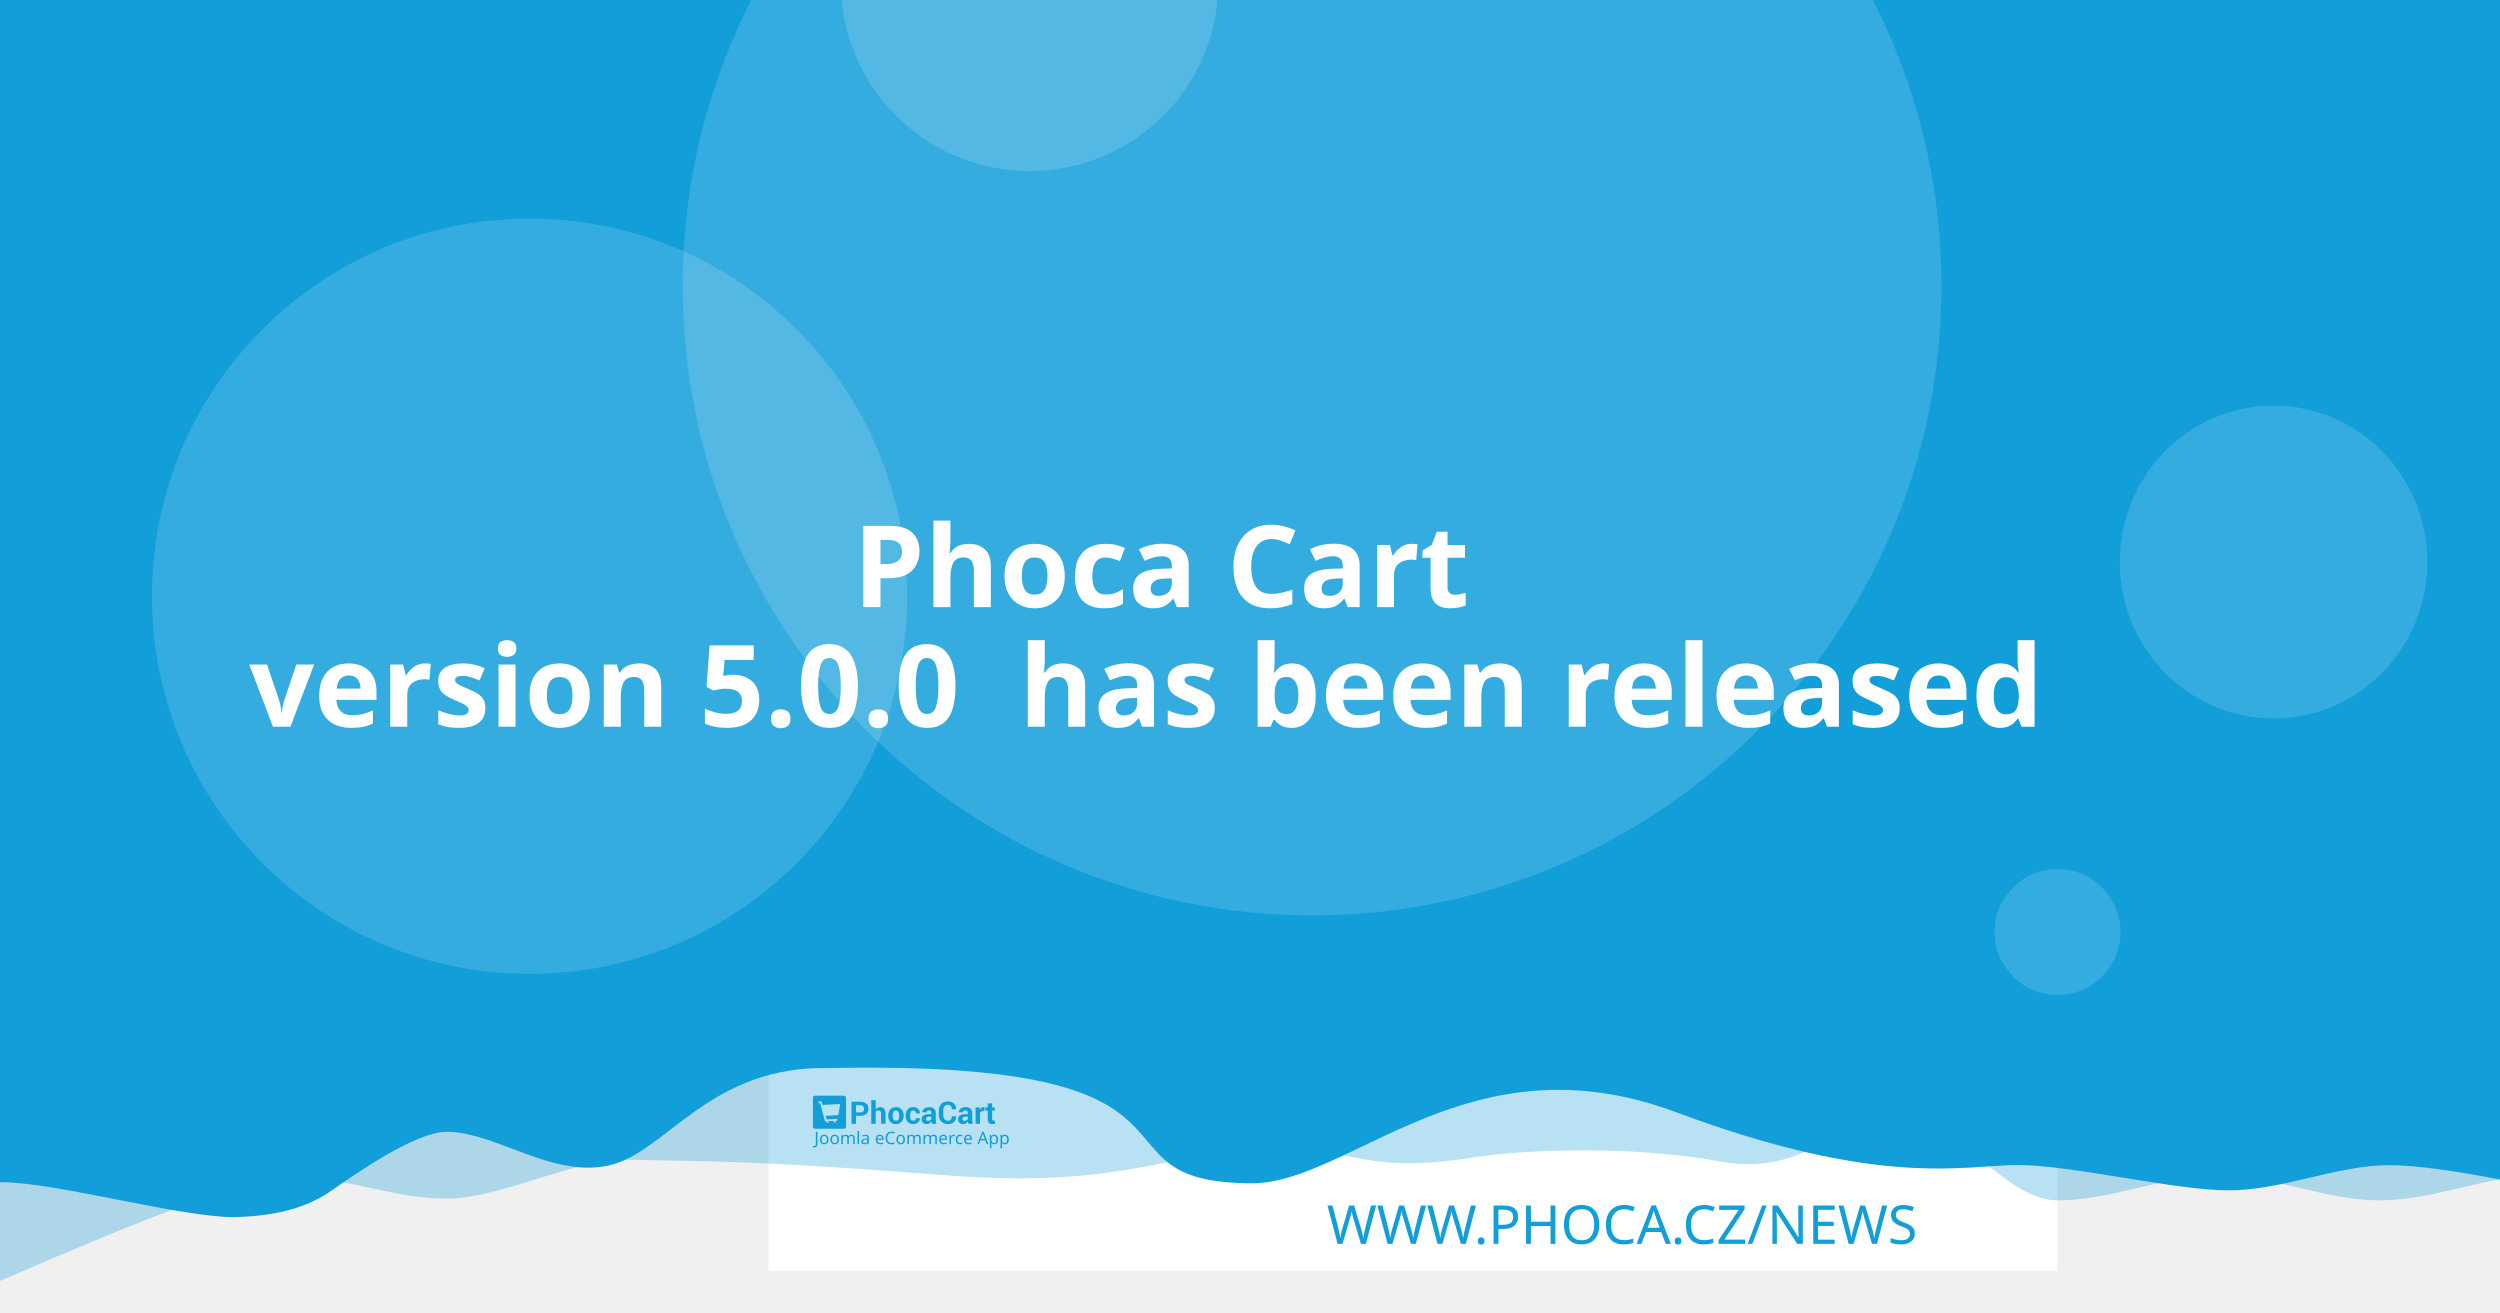
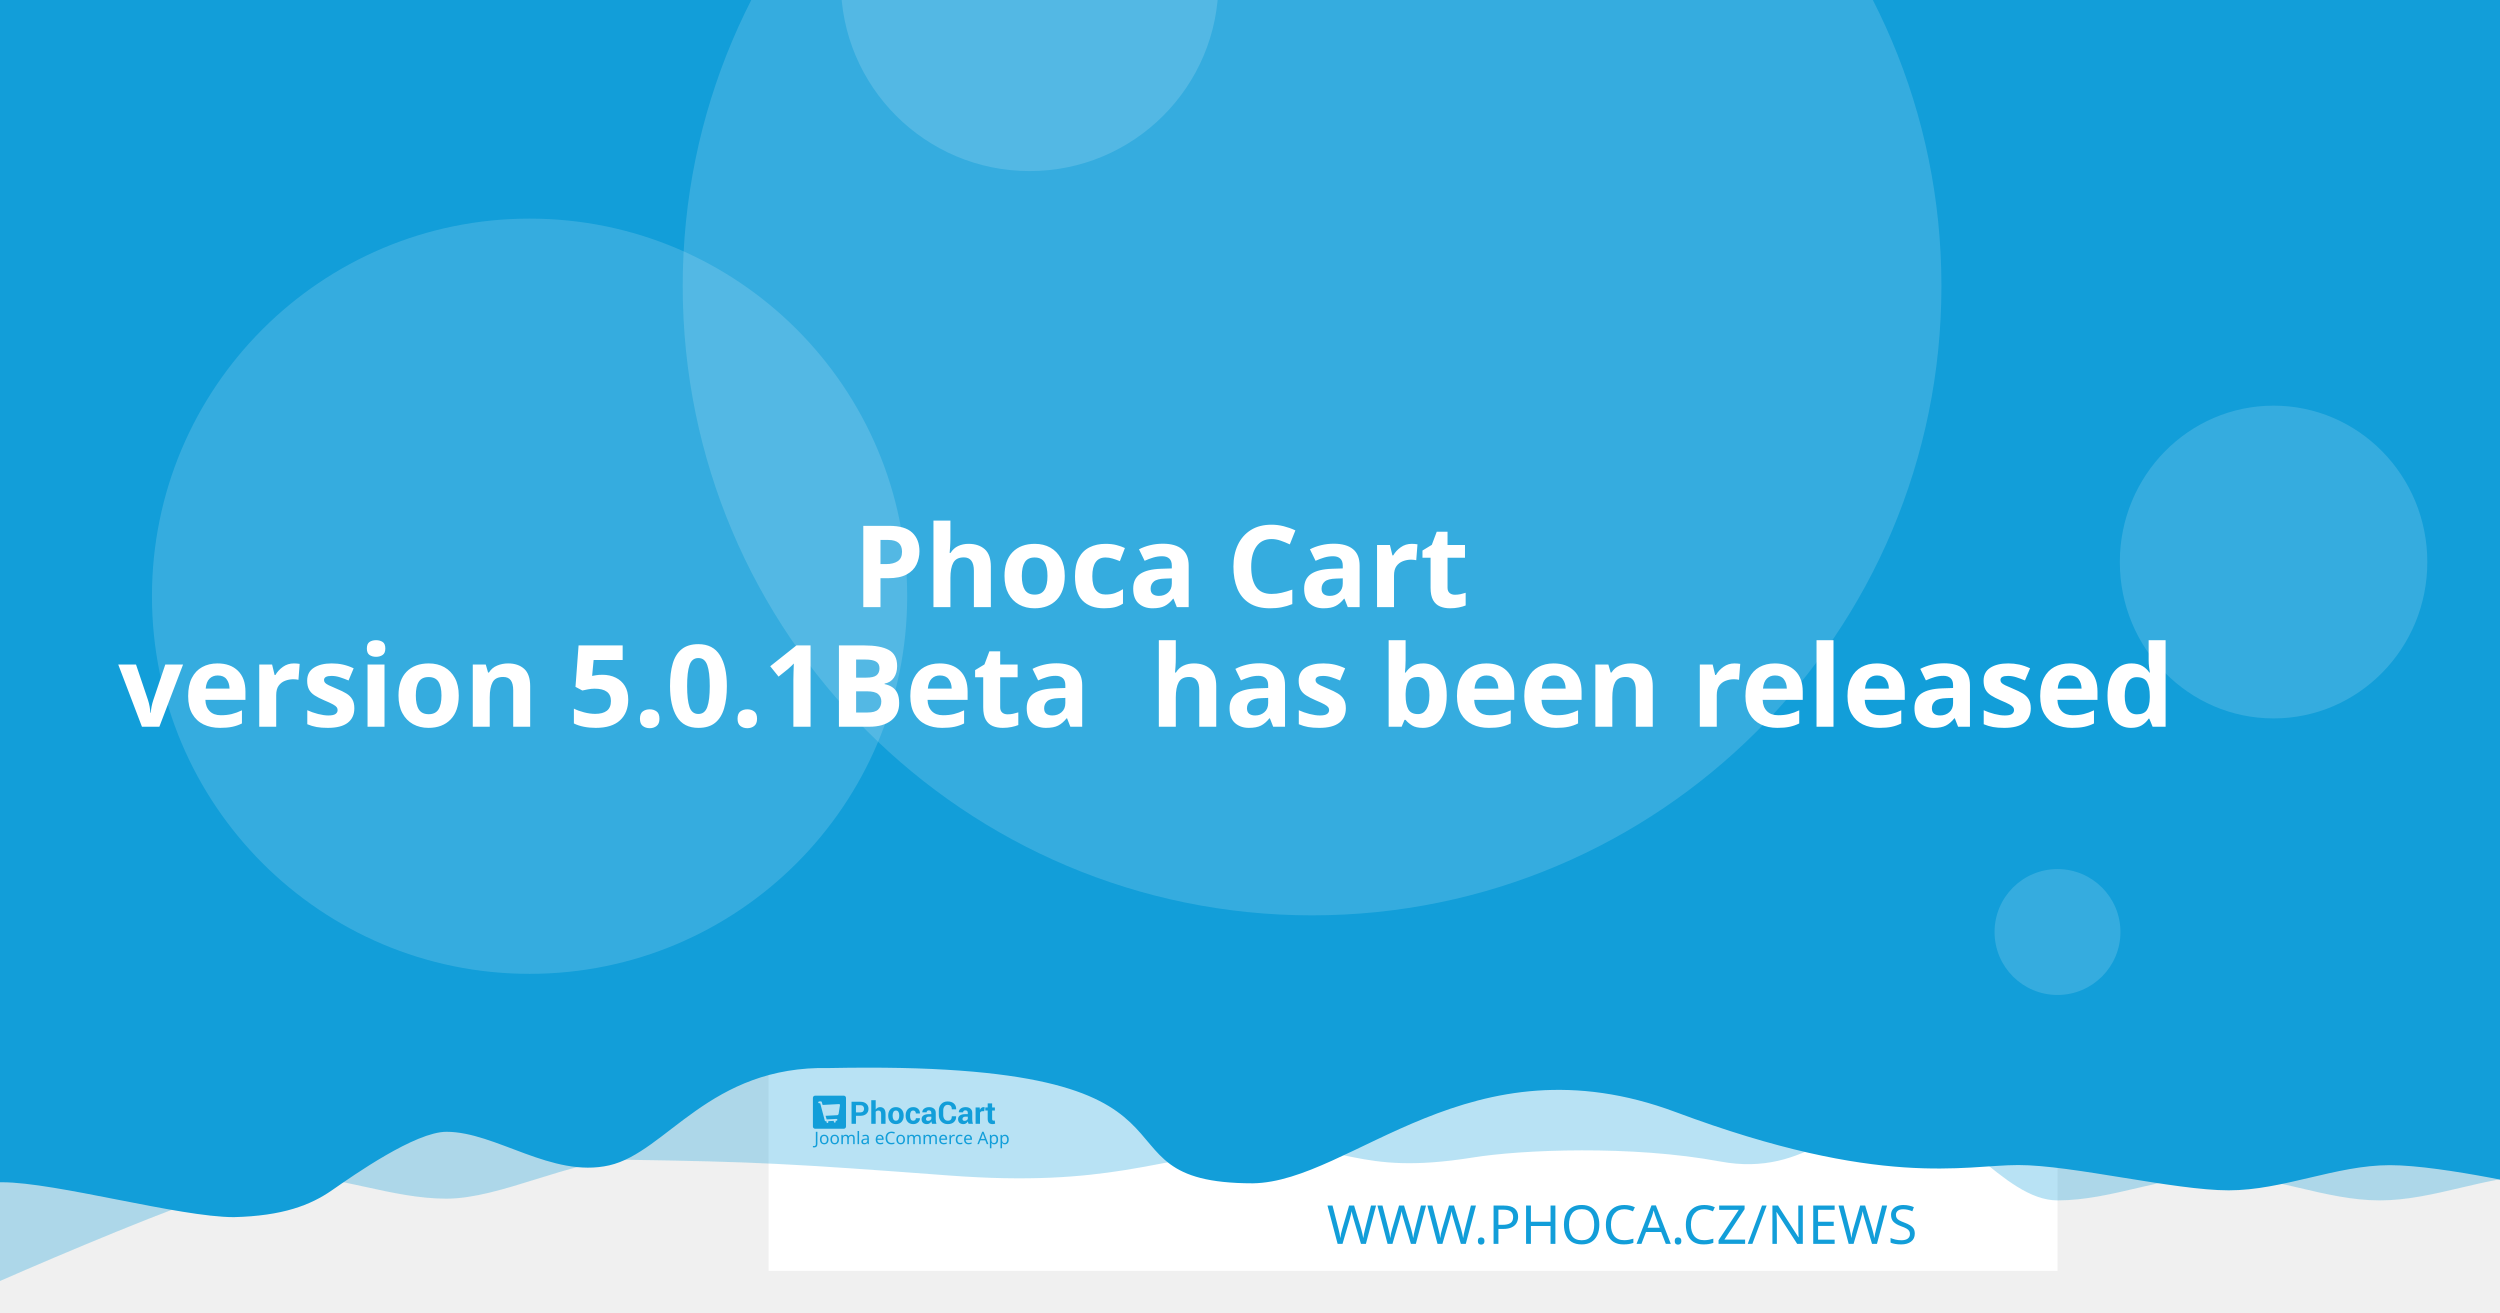
<svg xmlns="http://www.w3.org/2000/svg" width="1200" height="630" viewBox="0 0 1200 630" version="1.1" id="svg5">
  <defs id="defs2" />
  <g id="layer1">
    <path d="m 20.256,108.517 a 7.714,7.714 0 0 0 -7.714,7.714 v 97.981 a 7.714,7.714 0 0 0 7.714,7.714 h 97.976 a 7.714,7.714 0 0 0 7.714,-7.714 v -97.981 a 7.714,7.714 0 0 0 -7.714,-7.714 z m 19.435,19.56 c 0.714,-0.04 1.37,0.151 1.984,0.583 0.613,0.434 1.018,0.978 1.215,1.637 l 2.918,10.039 56.209,-2.948 c 1.002,-0.052 1.838,0.296 2.506,1.04 0.665,0.732 0.929,1.612 0.768,2.626 l -4.71,30.132 c -0.167,0.89 -0.688,1.809 -1.557,2.747 -0.869,0.95 -2.001,1.463 -3.38,1.537 l -39.707,2.079 3.671,12.389 33.562,-1.758 c 0.878,-0.049 1.633,0.215 2.28,0.783 0.632,0.583 0.971,1.312 1.019,2.19 0.046,0.878 -0.215,1.633 -0.783,2.28 -0.583,0.635 -1.312,0.974 -2.19,1.019 l -3.139,0.166 0.166,3.134 c 0.046,0.881 -0.215,1.638 -0.798,2.27 -0.571,0.647 -1.294,0.99 -2.174,1.034 -0.878,0.046 -1.635,-0.215 -2.27,-0.798 -0.647,-0.571 -0.984,-1.297 -1.03,-2.174 l -0.166,-3.134 -18.817,0.979 0.161,3.139 c 0.046,0.881 -0.212,1.638 -0.783,2.27 -0.583,0.647 -1.312,0.988 -2.19,1.034 -0.878,0.049 -1.633,-0.215 -2.28,-0.798 -0.635,-0.571 -0.974,-1.297 -1.019,-2.174 l -0.166,-3.139 -1.943,0.101 c -0.753,0.039 -1.441,-0.135 -2.079,-0.517 -0.623,-0.383 -1.068,-0.764 -1.341,-1.125 l -0.347,-0.613 -15.769,-59.624 -3.39,0.176 c -0.841,0.046 -1.586,-0.219 -2.245,-0.798 -0.659,-0.571 -1.009,-1.292 -1.055,-2.169 -0.046,-0.881 0.225,-1.635 0.824,-2.27 0.595,-0.647 1.308,-0.989 2.149,-1.034 z" style="fill:#ffffff;stroke-width:1.208;paint-order:stroke fill markers" id="path400" />
    <rect style="opacity:1;fill:#ffffff;stroke-width:6.042;stroke-linejoin:round;paint-order:stroke fill markers" id="rect723" width="618.676" height="618.676" x="368.924" y="-8.647" />
    <path id="rect4460" style="opacity:0.3;fill:#129ed9;fill-opacity:1;stroke-width:6.042;stroke-linejoin:round;paint-order:stroke fill markers" d="M 59.586,-3.814 H 1296.938 v 580.009 c 0,0 -51.556,-12.084 -77.334,-12.084 -25.778,0 -51.244,12.084 -77.335,12.084 -26.091,0 -51.556,-12.084 -77.334,-12.084 -25.778,0 -51.244,12.084 -77.335,12.084 -26.091,0 -50.615,-41.931 -76.393,-41.931 -25.778,0 -43.072,31.169 -85.504,23.256 -42.433,-7.913 -95.293,-5.729 -119.04,-1.869 -57.142,9.103 -59.508,-8.125 -105.573,-4.001 -46.065,4.124 -68.78,18.359 -145.373,12.602 -76.593,-5.757 -93.029,-6.595 -155.544,-7.578 -25.778,0 -59.826,18.693 -85.917,18.693 -26.091,0 -51.556,-11.254 -77.334,-11.254 -25.778,0 -172.338,66.428 -172.338,66.428 z" />
    <path id="rect4460-5" style="fill:#129ed9;fill-opacity:1;stroke-width:6.042;stroke-linejoin:round;paint-order:stroke fill markers" d="M -12.915,-8.647 H 1224.437 v 580.009 c 0,0 -51.556,-12.084 -77.334,-12.084 -25.778,0 -51.243,12.084 -77.334,12.084 -26.091,0 -75.228,-12.142 -101.006,-12.142 -25.778,0 -65.794,11.416 -164.408,-25.412 -98.613,-36.828 -155.373,33.433 -202.968,34.185 -85.545,-0.05 -3.558,-59.324 -203.248,-55.331 -57.687,-1.357 -78.127,40.433 -105.693,46.704 -27.566,6.271 -54.486,-16.105 -78.151,-16.105 -14.933,0 -44.462,20.77 -54.88,28.017 -10.418,7.247 -23.732,12.357 -47.124,12.95 -26.091,0 -85.565,-16.747 -111.343,-16.747 -25.778,0 -13.863,3.88 -13.863,3.88 z" />
    <circle style="opacity:0.15;fill:#ffffff;fill-opacity:1;stroke-width:6.042;stroke-linejoin:round;paint-order:stroke fill markers" id="path8376" cx="629.794" cy="137.279" r="302.088" />
    <text xml:space="preserve" style="font-style:normal;font-weight:normal;font-size:25.778px;line-height:1.25;font-family:sans-serif;fill:#129ed9;fill-opacity:1;stroke:none;stroke-width:1.208" x="953.817" y="597.071" id="text2910-3-7">
      <tspan id="tspan2908-6-5" x="953.817" y="597.071" style="font-style:normal;font-variant:normal;font-weight:300;font-stretch:normal;font-size:25.778px;font-family:Montserrat;-inkscape-font-specification:'Montserrat Light';text-align:end;text-anchor:end;fill:#129ed9;fill-opacity:1;stroke-width:1.208">WWW.PHOCA.CZ/NEWS</tspan>
    </text>
    <text xml:space="preserve" style="font-style:normal;font-variant:normal;font-weight:600;font-stretch:normal;font-size:54.666px;line-height:1.05;font-family:Rubik;-inkscape-font-specification:'Rubik Semi-Bold';fill:#ffffff;fill-opacity:1;stroke:none;stroke-width:1.577" x="600" y="234.034" id="text11252">
      <tspan x="600" y="234.034" id="tspan403" style="text-align:center;text-anchor:middle;stroke-width:1.577" />
      <tspan x="600" y="291.433" style="font-size:54.666px;text-align:center;text-anchor:middle;stroke-width:1.577" id="tspan444"> Phoca Cart</tspan>
-       <tspan x="600" y="348.833" id="tspan2906" style="font-size:54.666px;text-align:center;text-anchor:middle;stroke-width:1.577">version 5.0.0
+       <tspan x="600" y="348.833" id="tspan2906" style="font-size:54.666px;text-align:center;text-anchor:middle;stroke-width:1.577">version 5.0.1Beta
 has been released</tspan>
      <tspan x="600" y="406.232" id="tspan1994" style="font-size:54.666px;stroke-width:1.577" />
    </text>
    <circle style="opacity:0.15;fill:#ffffff;fill-opacity:1;stroke-width:6.042;stroke-linejoin:round;paint-order:stroke fill markers" id="path8376-9" cx="254.196" cy="286.191" r="181.253" />
    <circle style="opacity:0.15;fill:#ffffff;fill-opacity:1;stroke-width:6.042;stroke-linejoin:round;paint-order:stroke fill markers" id="path8376-6" cx="494.235" cy="-8.506" r="90.626" />
    <ellipse style="opacity:0.15;fill:#ffffff;fill-opacity:1;stroke-width:7.442;stroke-linejoin:round;paint-order:stroke fill markers" id="path8376-6-2" cx="1091.315" cy="269.776" rx="73.793" ry="75.059" />
    <g id="g8950" transform="matrix(0.360172,0,0,0.360172,498.6223,396.4642)" style="fill:#129ed9;fill-opacity:1;stroke-width:3.355">
      <g id="g895" transform="translate(-301.0409,359.4151)" style="fill:#129ed9;fill-opacity:1;stroke-width:3.355">
        <g transform="matrix(1.3333,0,0,-1.3333,-75.59,850.15)" fill="#ffffff" image-rendering="optimizeQuality" id="g280" style="clip-rule:evenodd;fill:#129ed9;fill-opacity:1;stroke-width:8.934;shape-rendering:geometricPrecision">
          <path d="m 99.728,617.49 v -7.994 h -4.423 v 22.031 h 8.784 c 2.532,0 4.527,-0.646 5.979,-1.937 1.452,-1.291 2.181,-2.99 2.181,-5.097 0,-2.107 -0.729,-3.801 -2.181,-5.082 -1.452,-1.281 -3.446,-1.921 -5.979,-1.921 z m 0,3.408 h 4.361 c 1.23,0 2.165,0.336 2.801,1.002 0.635,0.671 0.951,1.523 0.951,2.561 0,1.059 -0.315,1.932 -0.946,2.623 -0.63,0.687 -1.566,1.033 -2.806,1.033 H 99.728 Z" id="path262" style="fill:#129ed9;fill-opacity:1;stroke-width:3.355" />
          <path d="m 119.45,623.79 c 0.517,0.749 1.147,1.327 1.891,1.746 0.749,0.418 1.576,0.63 2.485,0.63 1.705,0 3.043,-0.568 4.02,-1.704 0.971,-1.131 1.457,-2.887 1.457,-5.252 v -9.714 h -4.418 v 9.76 c 0,1.276 -0.227,2.174 -0.677,2.706 -0.445,0.532 -1.116,0.795 -2.005,0.795 -0.605,0 -1.137,-0.108 -1.602,-0.325 -0.465,-0.217 -0.847,-0.522 -1.152,-0.919 v -12.017 h -4.418 v 23.611 h 4.418 z" id="path264" style="fill:#129ed9;fill-opacity:1;stroke-width:3.355" />
          <path d="m 131.96,617.83 c 0,2.438 0.682,4.436 2.046,5.996 1.359,1.554 3.25,2.334 5.663,2.334 2.418,0 4.315,-0.774 5.689,-2.329 1.375,-1.549 2.062,-3.553 2.062,-6.001 v -0.32 c 0,-2.458 -0.687,-4.462 -2.051,-6.011 -1.369,-1.544 -3.261,-2.319 -5.674,-2.319 -2.418,0 -4.315,0.775 -5.684,2.319 -1.364,1.549 -2.051,3.553 -2.051,6.011 z m 4.408,-0.31 c 0,-1.487 0.264,-2.68 0.785,-3.584 0.527,-0.899 1.375,-1.348 2.542,-1.348 1.142,0 1.979,0.454 2.506,1.358 0.532,0.904 0.796,2.097 0.796,3.574 v 0.315 c 0,1.446 -0.269,2.629 -0.801,3.542 -0.537,0.914 -1.38,1.374 -2.527,1.374 -1.142,0 -1.979,-0.46 -2.506,-1.379 -0.532,-0.919 -0.796,-2.102 -0.796,-3.537 z" id="path266" style="fill:#129ed9;fill-opacity:1;stroke-width:3.355" />
          <path d="m 157.01,612.59 c 0.79,0 1.421,0.227 1.891,0.682 0.475,0.454 0.713,1.064 0.713,1.828 h 4.015 l 0.041,-0.093 c 0.041,-1.653 -0.579,-3.037 -1.871,-4.152 -1.287,-1.116 -2.883,-1.673 -4.79,-1.673 -2.439,0 -4.325,0.769 -5.648,2.314 -1.318,1.544 -1.979,3.522 -1.979,5.944 v 0.449 c 0,2.412 0.656,4.395 1.974,5.944 1.317,1.554 3.198,2.329 5.638,2.329 2.02,0 3.648,-0.573 4.883,-1.725 1.235,-1.151 1.835,-2.664 1.793,-4.539 l -0.031,-0.088 h -4.026 c 0,0.842 -0.233,1.544 -0.698,2.107 -0.46,0.558 -1.101,0.837 -1.922,0.837 -1.168,0 -1.995,-0.454 -2.475,-1.358 -0.476,-0.904 -0.718,-2.071 -0.718,-3.496 v -0.454 c 0,-1.456 0.243,-2.628 0.718,-3.522 0.48,-0.888 1.312,-1.332 2.491,-1.332" id="path268" style="fill:#129ed9;fill-opacity:1;stroke-width:3.355" />
          <path d="m 175.8,609.49 c -0.165,0.372 -0.305,0.764 -0.419,1.183 -0.119,0.413 -0.202,0.837 -0.248,1.27 -0.455,-0.8 -1.054,-1.456 -1.798,-1.978 -0.739,-0.521 -1.628,-0.785 -2.656,-0.785 -1.715,0 -3.038,0.439 -3.963,1.322 -0.93,0.883 -1.395,2.086 -1.395,3.604 0,1.606 0.62,2.845 1.855,3.729 1.235,0.883 3.038,1.322 5.41,1.322 h 2.47 v 1.301 c 0,0.785 -0.207,1.394 -0.62,1.828 -0.413,0.434 -1.023,0.651 -1.834,0.651 -0.713,0 -1.266,-0.175 -1.653,-0.522 -0.393,-0.346 -0.584,-0.826 -0.584,-1.446 l -4.268,0.016 -0.016,0.093 c -0.072,1.379 0.527,2.572 1.798,3.579 1.271,1.002 2.946,1.503 5.013,1.503 1.958,0 3.545,-0.496 4.769,-1.492 1.22,-0.992 1.829,-2.406 1.829,-4.24 v -6.76 c 0,-0.769 0.062,-1.492 0.176,-2.164 0.119,-0.676 0.299,-1.348 0.553,-2.014 z m -4.046,2.943 c 0.78,0 1.468,0.191 2.077,0.574 0.605,0.382 1.013,0.826 1.225,1.332 v 2.308 h -2.47 c -0.935,0 -1.648,-0.232 -2.134,-0.702 -0.481,-0.47 -0.724,-1.033 -0.724,-1.699 0,-0.542 0.181,-0.981 0.542,-1.312 0.367,-0.336 0.858,-0.501 1.483,-0.501" id="path270" style="fill:#129ed9;fill-opacity:1;stroke-width:3.355" />
          <path d="m 199.84,617.01 0.031,-0.088 c 0.041,-2.37 -0.682,-4.25 -2.17,-5.645 -1.488,-1.394 -3.555,-2.091 -6.201,-2.091 -2.656,0 -4.811,0.852 -6.464,2.556 -1.653,1.704 -2.486,3.894 -2.486,6.579 v 4.369 c 0,2.67 0.812,4.86 2.424,6.574 1.617,1.715 3.715,2.572 6.299,2.572 2.723,0 4.852,-0.697 6.386,-2.097 1.535,-1.399 2.284,-3.305 2.243,-5.717 l -0.031,-0.088 h -4.299 c 0,1.451 -0.346,2.561 -1.044,3.336 -0.698,0.769 -1.783,1.157 -3.255,1.157 -1.323,0 -2.372,-0.537 -3.147,-1.606 -0.78,-1.074 -1.168,-2.438 -1.168,-4.1 v -4.39 c 0,-1.683 0.408,-3.057 1.225,-4.131 0.822,-1.069 1.922,-1.606 3.317,-1.606 1.38,0 2.403,0.372 3.064,1.11 0.661,0.744 0.992,1.844 0.992,3.305 z" id="path272" style="fill:#129ed9;fill-opacity:1;stroke-width:3.355" />
          <path d="m 212.27,609.49 c -0.165,0.372 -0.305,0.764 -0.419,1.183 -0.119,0.413 -0.202,0.837 -0.248,1.27 -0.455,-0.8 -1.054,-1.456 -1.798,-1.978 -0.739,-0.521 -1.628,-0.785 -2.656,-0.785 -1.716,0 -3.038,0.439 -3.963,1.322 -0.93,0.883 -1.395,2.086 -1.395,3.604 0,1.606 0.62,2.845 1.855,3.729 1.235,0.883 3.039,1.322 5.41,1.322 h 2.47 v 1.301 c 0,0.785 -0.207,1.394 -0.62,1.828 -0.413,0.434 -1.023,0.651 -1.834,0.651 -0.713,0 -1.266,-0.175 -1.654,-0.522 -0.393,-0.346 -0.584,-0.826 -0.584,-1.446 l -4.268,0.016 -0.016,0.093 c -0.072,1.379 0.527,2.572 1.798,3.579 1.271,1.002 2.945,1.503 5.013,1.503 1.958,0 3.545,-0.496 4.769,-1.492 1.22,-0.992 1.829,-2.406 1.829,-4.24 v -6.76 c 0,-0.769 0.062,-1.492 0.176,-2.164 0.119,-0.676 0.3,-1.348 0.553,-2.014 z m -4.046,2.943 c 0.78,0 1.468,0.191 2.077,0.574 0.605,0.382 1.013,0.826 1.224,1.332 v 2.308 h -2.47 c -0.935,0 -1.649,-0.232 -2.134,-0.702 -0.481,-0.47 -0.723,-1.033 -0.723,-1.699 0,-0.542 0.181,-0.981 0.542,-1.312 0.367,-0.336 0.858,-0.501 1.483,-0.501" id="path274" style="fill:#129ed9;fill-opacity:1;stroke-width:3.355" />
          <path d="m 227.92,622.06 -1.617,0.046 c -0.656,0 -1.199,-0.134 -1.623,-0.408 -0.423,-0.274 -0.744,-0.656 -0.966,-1.152 v -11.052 h -4.408 v 16.36 h 4.103 l 0.196,-2.422 c 0.382,0.857 0.883,1.528 1.494,2.009 0.61,0.48 1.312,0.723 2.108,0.723 0.223,0 0.429,-0.015 0.615,-0.052 0.186,-0.036 0.377,-0.077 0.568,-0.129 z" id="path276" style="fill:#129ed9;fill-opacity:1;stroke-width:3.355" />
          <path d="m 235.83,629.86 v -4.007 h 2.754 v -3.099 H 235.83 v -8.33 c 0,-0.635 0.129,-1.09 0.393,-1.363 0.263,-0.274 0.615,-0.408 1.059,-0.408 0.232,0 0.434,0.01 0.599,0.036 0.166,0.026 0.362,0.072 0.579,0.129 l 0.383,-3.181 c -0.445,-0.155 -0.878,-0.268 -1.302,-0.341 -0.424,-0.078 -0.884,-0.114 -1.38,-0.114 -1.524,0 -2.697,0.418 -3.519,1.255 -0.822,0.837 -1.235,2.159 -1.235,3.977 v 8.34 h -2.392 v 3.099 h 2.392 v 4.007 z" id="path278" style="fill:#129ed9;fill-opacity:1;stroke-width:3.355" />
        </g>
        <g fill="#ffffff" fill-rule="evenodd" image-rendering="optimizeQuality" stroke-width="1.934" aria-label="Joomla eCommerce App" id="g318" style="clip-rule:evenodd;fill:#129ed9;fill-opacity:1;shape-rendering:geometricPrecision">
          <path d="M 1.704,69 Q 1.151,69 0.736,68.908 0.321,68.839 -0.002,68.7 v -1.752 q 0.369,0.092 0.784,0.161 0.415,0.069 0.876,0.069 0.576,0 1.083,-0.231 0.53,-0.231 0.853,-0.807 0.323,-0.576 0.323,-1.614 v -16.368 h 2.075 v 16.206 q 0,2.374 -1.176,3.504 -1.176,1.13 -3.112,1.13 z" id="path282" style="fill:#129ed9;fill-opacity:1;stroke-width:1.934" />
          <path d="m 20.792,58.419 q 0,3.066 -1.568,4.749 -1.545,1.683 -4.196,1.683 -1.637,0 -2.928,-0.738 -1.268,-0.761 -2.006,-2.19 -0.738,-1.452 -0.738,-3.504 0,-3.066 1.545,-4.726 1.545,-1.66 4.196,-1.66 1.683,0 2.951,0.761 1.291,0.738 2.006,2.167 0.738,1.406 0.738,3.458 z m -9.336,0 q 0,2.19 0.853,3.481 0.876,1.268 2.766,1.268 1.867,0 2.743,-1.268 0.876,-1.291 0.876,-3.481 0,-2.19 -0.876,-3.435 -0.876,-1.245 -2.766,-1.245 -1.89,0 -2.743,1.245 -0.853,1.245 -0.853,3.435 z" id="path284" style="fill:#129ed9;fill-opacity:1;stroke-width:1.934" />
          <path d="m 34.739,58.419 q 0,3.066 -1.568,4.749 -1.545,1.683 -4.196,1.683 -1.637,0 -2.928,-0.738 -1.268,-0.761 -2.006,-2.19 -0.738,-1.452 -0.738,-3.504 0,-3.066 1.545,-4.726 1.545,-1.66 4.196,-1.66 1.683,0 2.951,0.761 1.291,0.738 2.006,2.167 0.738,1.406 0.738,3.458 z m -9.336,0 q 0,2.19 0.853,3.481 0.876,1.268 2.766,1.268 1.867,0 2.743,-1.268 0.876,-1.291 0.876,-3.481 0,-2.19 -0.876,-3.435 -0.876,-1.245 -2.766,-1.245 -1.89,0 -2.743,1.245 -0.853,1.245 -0.853,3.435 z" id="path286" style="fill:#129ed9;fill-opacity:1;stroke-width:1.934" />
          <path d="m 51.499,52.033 q 2.098,0 3.135,1.083 1.037,1.06 1.037,3.458 V 64.62 H 53.666 v -7.953 q 0,-2.928 -2.513,-2.928 -1.798,0 -2.582,1.037 -0.761,1.037 -0.761,3.02 V 64.62 h -2.006 v -7.953 q 0,-2.928 -2.536,-2.928 -1.867,0 -2.582,1.153 -0.715,1.153 -0.715,3.32 v 6.409 h -2.029 v -12.356 h 1.637 l 0.3,1.683 h 0.115 q 0.576,-0.968 1.545,-1.429 0.991,-0.484 2.098,-0.484 2.905,0 3.781,2.075 h 0.115 q 0.622,-1.06 1.683,-1.568 1.083,-0.507 2.282,-0.507 z" id="path288" style="fill:#129ed9;fill-opacity:1;stroke-width:1.934" />
          <path d="M 61.527,64.62 H 59.498 V 47.1 h 2.029 z" id="path290" style="fill:#129ed9;fill-opacity:1;stroke-width:1.934" />
          <path d="m 70.126,52.056 q 2.259,0 3.343,0.991 1.083,0.991 1.083,3.158 v 8.414 h -1.475 l -0.392,-1.752 h -0.092 q -0.807,1.014 -1.706,1.498 -0.876,0.484 -2.444,0.484 -1.683,0 -2.789,-0.876 -1.107,-0.899 -1.107,-2.789 0,-1.844 1.452,-2.836 1.452,-1.014 4.472,-1.107 l 2.098,-0.069 v -0.738 q 0,-1.545 -0.669,-2.144 -0.669,-0.599 -1.89,-0.599 -0.968,0 -1.844,0.3 -0.876,0.277 -1.637,0.645 l -0.622,-1.522 q 0.807,-0.438 1.913,-0.738 1.107,-0.323 2.305,-0.323 z m 0.599,6.593 q -2.305,0.092 -3.204,0.738 -0.876,0.645 -0.876,1.821 0,1.037 0.622,1.522 0.645,0.484 1.637,0.484 1.568,0 2.605,-0.853 1.037,-0.876 1.037,-2.674 v -1.107 z" id="path292" style="fill:#129ed9;fill-opacity:1;stroke-width:1.934" />
          <path d="m 89.144,52.033 q 1.591,0 2.72,0.692 1.153,0.692 1.752,1.96 0.622,1.245 0.622,2.928 v 1.222 h -8.46 q 0.046,2.098 1.06,3.204 1.037,1.083 2.882,1.083 1.176,0 2.075,-0.207 0.922,-0.231 1.89,-0.645 v 1.775 q -0.945,0.415 -1.867,0.599 -0.922,0.207 -2.19,0.207 -1.752,0 -3.112,-0.715 -1.337,-0.715 -2.098,-2.121 -0.738,-1.429 -0.738,-3.481 0,-2.029 0.669,-3.481 0.692,-1.452 1.913,-2.236 1.245,-0.784 2.882,-0.784 z m -0.023,1.66 q -1.452,0 -2.305,0.945 -0.83,0.922 -0.991,2.582 h 6.293 q -0.023,-1.568 -0.738,-2.536 -0.715,-0.991 -2.259,-0.991 z" id="path294" style="fill:#129ed9;fill-opacity:1;stroke-width:1.934" />
          <path d="m 104.71,49.751 q -2.651,0 -4.173,1.775 -1.522,1.775 -1.522,4.864 0,3.066 1.406,4.864 1.429,1.775 4.265,1.775 1.083,0 2.052,-0.184 0.968,-0.184 1.89,-0.461 v 1.798 q -0.922,0.346 -1.913,0.507 -0.968,0.161 -2.328,0.161 -2.513,0 -4.196,-1.037 -1.683,-1.037 -2.536,-2.951 -0.83,-1.913 -0.83,-4.495 0,-2.49 0.899,-4.38 0.922,-1.913 2.697,-2.974 1.775,-1.083 4.311,-1.083 2.605,0 4.541,0.968 l -0.83,1.752 q -0.761,-0.346 -1.706,-0.622 -0.922,-0.277 -2.029,-0.277 z" id="path296" style="fill:#129ed9;fill-opacity:1;stroke-width:1.934" />
          <path d="m 122.69,58.419 q 0,3.066 -1.568,4.749 -1.545,1.683 -4.196,1.683 -1.637,0 -2.928,-0.738 -1.268,-0.761 -2.006,-2.19 -0.738,-1.452 -0.738,-3.504 0,-3.066 1.545,-4.726 1.545,-1.66 4.196,-1.66 1.683,0 2.951,0.761 1.291,0.738 2.006,2.167 0.738,1.406 0.738,3.458 z m -9.336,0 q 0,2.19 0.853,3.481 0.876,1.268 2.766,1.268 1.867,0 2.743,-1.268 0.876,-1.291 0.876,-3.481 0,-2.19 -0.876,-3.435 -0.876,-1.245 -2.766,-1.245 -1.89,0 -2.743,1.245 -0.853,1.245 -0.853,3.435 z" id="path298" style="fill:#129ed9;fill-opacity:1;stroke-width:1.934" />
          <path d="m 139.45,52.033 q 2.098,0 3.135,1.083 1.037,1.06 1.037,3.458 V 64.62 h -2.006 v -7.953 q 0,-2.928 -2.513,-2.928 -1.798,0 -2.582,1.037 -0.761,1.037 -0.761,3.02 V 64.62 h -2.006 v -7.953 q 0,-2.928 -2.536,-2.928 -1.867,0 -2.582,1.153 -0.715,1.153 -0.715,3.32 v 6.409 h -2.029 v -12.356 h 1.637 l 0.3,1.683 h 0.115 q 0.576,-0.968 1.545,-1.429 0.991,-0.484 2.098,-0.484 2.905,0 3.781,2.075 h 0.115 q 0.622,-1.06 1.683,-1.568 1.083,-0.507 2.282,-0.507 z" id="path300" style="fill:#129ed9;fill-opacity:1;stroke-width:1.934" />
          <path d="m 161,52.033 q 2.098,0 3.135,1.083 1.037,1.06 1.037,3.458 V 64.62 h -2.006 v -7.953 q 0,-2.928 -2.513,-2.928 -1.798,0 -2.582,1.037 -0.761,1.037 -0.761,3.02 V 64.62 h -2.006 v -7.953 q 0,-2.928 -2.536,-2.928 -1.867,0 -2.582,1.153 -0.715,1.153 -0.715,3.32 v 6.409 h -2.029 v -12.356 h 1.637 l 0.3,1.683 h 0.115 q 0.576,-0.968 1.545,-1.429 0.991,-0.484 2.098,-0.484 2.905,0 3.781,2.075 h 0.115 q 0.622,-1.06 1.683,-1.568 1.083,-0.507 2.282,-0.507 z" id="path302" style="fill:#129ed9;fill-opacity:1;stroke-width:1.934" />
          <path d="m 173.77,52.033 q 1.591,0 2.72,0.692 1.153,0.692 1.752,1.96 0.622,1.245 0.622,2.928 v 1.222 h -8.46 q 0.046,2.098 1.06,3.204 1.037,1.083 2.882,1.083 1.176,0 2.075,-0.207 0.922,-0.231 1.89,-0.645 v 1.775 q -0.945,0.415 -1.867,0.599 -0.922,0.207 -2.19,0.207 -1.752,0 -3.112,-0.715 -1.337,-0.715 -2.098,-2.121 -0.738,-1.429 -0.738,-3.481 0,-2.029 0.669,-3.481 0.692,-1.452 1.913,-2.236 1.245,-0.784 2.882,-0.784 z m -0.023,1.66 q -1.452,0 -2.305,0.945 -0.83,0.922 -0.991,2.582 h 6.293 q -0.023,-1.568 -0.738,-2.536 -0.715,-0.991 -2.259,-0.991 z" id="path304" style="fill:#129ed9;fill-opacity:1;stroke-width:1.934" />
          <path d="m 187.76,52.033 q 0.346,0 0.738,0.046 0.415,0.023 0.715,0.092 l -0.254,1.867 q -0.3,-0.069 -0.669,-0.115 -0.346,-0.046 -0.669,-0.046 -0.945,0 -1.775,0.53 -0.83,0.507 -1.337,1.452 -0.484,0.922 -0.484,2.167 v 6.593 h -2.029 v -12.356 h 1.66 l 0.231,2.259 h 0.092 q 0.599,-1.014 1.545,-1.752 0.945,-0.738 2.236,-0.738 z" id="path306" style="fill:#129ed9;fill-opacity:1;stroke-width:1.934" />
          <path d="m 196.02,64.851 q -1.637,0 -2.928,-0.669 -1.268,-0.669 -2.006,-2.075 -0.715,-1.406 -0.715,-3.596 0,-2.282 0.761,-3.712 0.761,-1.429 2.052,-2.098 1.314,-0.669 2.974,-0.669 0.945,0 1.821,0.207 0.876,0.184 1.429,0.461 l -0.622,1.683 q -0.553,-0.207 -1.291,-0.392 -0.738,-0.184 -1.383,-0.184 -3.642,0 -3.642,4.68 0,2.236 0.876,3.435 0.899,1.176 2.651,1.176 1.014,0 1.775,-0.207 0.784,-0.207 1.429,-0.507 v 1.798 q -0.622,0.323 -1.383,0.484 -0.738,0.184 -1.798,0.184 z" id="path308" style="fill:#129ed9;fill-opacity:1;stroke-width:1.934" />
          <path d="m 206.9,52.033 q 1.591,0 2.72,0.692 1.153,0.692 1.752,1.96 0.622,1.245 0.622,2.928 v 1.222 h -8.46 q 0.046,2.098 1.06,3.204 1.037,1.083 2.882,1.083 1.176,0 2.075,-0.207 0.922,-0.231 1.89,-0.645 v 1.775 q -0.945,0.415 -1.867,0.599 -0.922,0.207 -2.19,0.207 -1.752,0 -3.112,-0.715 -1.337,-0.715 -2.098,-2.121 -0.738,-1.429 -0.738,-3.481 0,-2.029 0.669,-3.481 0.692,-1.452 1.913,-2.236 1.245,-0.784 2.882,-0.784 z m -0.023,1.66 q -1.452,0 -2.305,0.945 -0.83,0.922 -0.991,2.582 h 6.293 q -0.023,-1.568 -0.738,-2.536 -0.715,-0.991 -2.259,-0.991 z" id="path310" style="fill:#129ed9;fill-opacity:1;stroke-width:1.934" />
          <path d="m 231.73,64.62 -1.983,-5.095 h -6.524 l -1.96,5.095 h -2.098 l 6.432,-16.529 h 1.867 l 6.409,16.529 z m -4.449,-11.918 q -0.069,-0.184 -0.231,-0.669 -0.161,-0.484 -0.323,-0.991 -0.138,-0.53 -0.231,-0.807 -0.161,0.715 -0.369,1.406 -0.207,0.669 -0.346,1.06 l -1.867,4.979 h 5.21 z" id="path312" style="fill:#129ed9;fill-opacity:1;stroke-width:1.934" />
          <path d="m 241.73,52.033 q 2.282,0 3.665,1.591 1.406,1.591 1.406,4.795 0,3.158 -1.406,4.795 -1.383,1.637 -3.688,1.637 -1.429,0 -2.374,-0.53 -0.922,-0.553 -1.452,-1.268 h -0.138 q 0.046,0.392 0.092,0.991 0.046,0.599 0.046,1.037 v 5.072 h -2.029 v -17.889 h 1.66 l 0.277,1.683 h 0.092 q 0.553,-0.807 1.452,-1.36 0.899,-0.553 2.397,-0.553 z m -0.369,1.706 q -1.89,0 -2.674,1.06 -0.761,1.06 -0.807,3.227 v 0.392 q 0,2.282 0.738,3.527 0.761,1.222 2.789,1.222 1.13,0 1.844,-0.622 0.738,-0.622 1.083,-1.683 0.369,-1.083 0.369,-2.467 0,-2.121 -0.83,-3.389 -0.807,-1.268 -2.513,-1.268 z" id="path314" style="fill:#129ed9;fill-opacity:1;stroke-width:1.934" />
          <path d="m 255.91,52.033 q 2.282,0 3.665,1.591 1.406,1.591 1.406,4.795 0,3.158 -1.406,4.795 -1.383,1.637 -3.688,1.637 -1.429,0 -2.374,-0.53 -0.922,-0.553 -1.452,-1.268 h -0.138 q 0.046,0.392 0.092,0.991 0.046,0.599 0.046,1.037 v 5.072 h -2.029 v -17.889 h 1.66 l 0.277,1.683 h 0.092 q 0.553,-0.807 1.452,-1.36 0.899,-0.553 2.397,-0.553 z m -0.369,1.706 q -1.89,0 -2.674,1.06 -0.761,1.06 -0.807,3.227 v 0.392 q 0,2.282 0.738,3.527 0.761,1.222 2.789,1.222 1.13,0 1.844,-0.622 0.738,-0.622 1.083,-1.683 0.369,-1.083 0.369,-2.467 0,-2.121 -0.83,-3.389 -0.807,-1.268 -2.513,-1.268 z" id="path316" style="fill:#129ed9;fill-opacity:1;stroke-width:1.934" />
        </g>
        <path d="M 3,0 A 3,3 0 0 0 0,3 v 38.107 a 3,3 0 0 0 3,3 h 38.105 a 3,3 0 0 0 3,-3 V 3 a 3,3 0 0 0 -3,-3 z m 7.559,7.607 c 0.278,-0.015 0.533,0.059 0.771,0.227 0.239,0.169 0.396,0.38 0.473,0.637 l 1.135,3.904 21.861,-1.147 c 0.39,-0.02 0.715,0.115 0.975,0.404 0.259,0.285 0.361,0.627 0.299,1.022 l -1.832,11.719 c -0.065,0.346 -0.268,0.703 -0.605,1.068 -0.338,0.37 -0.778,0.569 -1.315,0.598 l -15.443,0.809 1.428,4.818 13.053,-0.684 c 0.341,-0.019 0.635,0.084 0.887,0.305 0.246,0.227 0.378,0.51 0.396,0.852 0.018,0.341 -0.084,0.635 -0.305,0.887 -0.227,0.247 -0.51,0.379 -0.852,0.396 l -1.221,0.064 0.064,1.219 c 0.018,0.343 -0.084,0.637 -0.311,0.883 -0.222,0.252 -0.503,0.385 -0.846,0.402 -0.341,0.018 -0.636,-0.084 -0.883,-0.311 -0.252,-0.222 -0.383,-0.504 -0.4,-0.846 l -0.064,-1.219 -7.318,0.381 0.062,1.221 c 0.018,0.343 -0.083,0.637 -0.305,0.883 -0.227,0.252 -0.51,0.384 -0.852,0.402 -0.341,0.019 -0.635,-0.084 -0.887,-0.311 -0.247,-0.222 -0.379,-0.504 -0.396,-0.846 l -0.064,-1.221 -0.756,0.039 c -0.293,0.015 -0.561,-0.052 -0.809,-0.201 -0.242,-0.149 -0.415,-0.297 -0.521,-0.438 l -0.135,-0.238 -6.133,-23.189 -1.318,0.068 C 8.066,10.184 7.776,10.082 7.52,9.856 7.263,9.634 7.127,9.354 7.11,9.012 7.092,8.67 7.197,8.377 7.43,8.13 7.661,7.878 7.939,7.745 8.266,7.727 Z" fill="#ffffff" style="fill:#129ed9;fill-opacity:1;stroke-width:8.934;paint-order:stroke fill markers" id="path334" />
      </g>
    </g>
    <circle style="opacity:0.15;fill:#ffffff;fill-opacity:1;stroke-width:6.042;stroke-linejoin:round;paint-order:stroke fill markers" id="path8376-6-2-1" cx="987.6" cy="447.37" r="30.209" />
  </g>
</svg>
